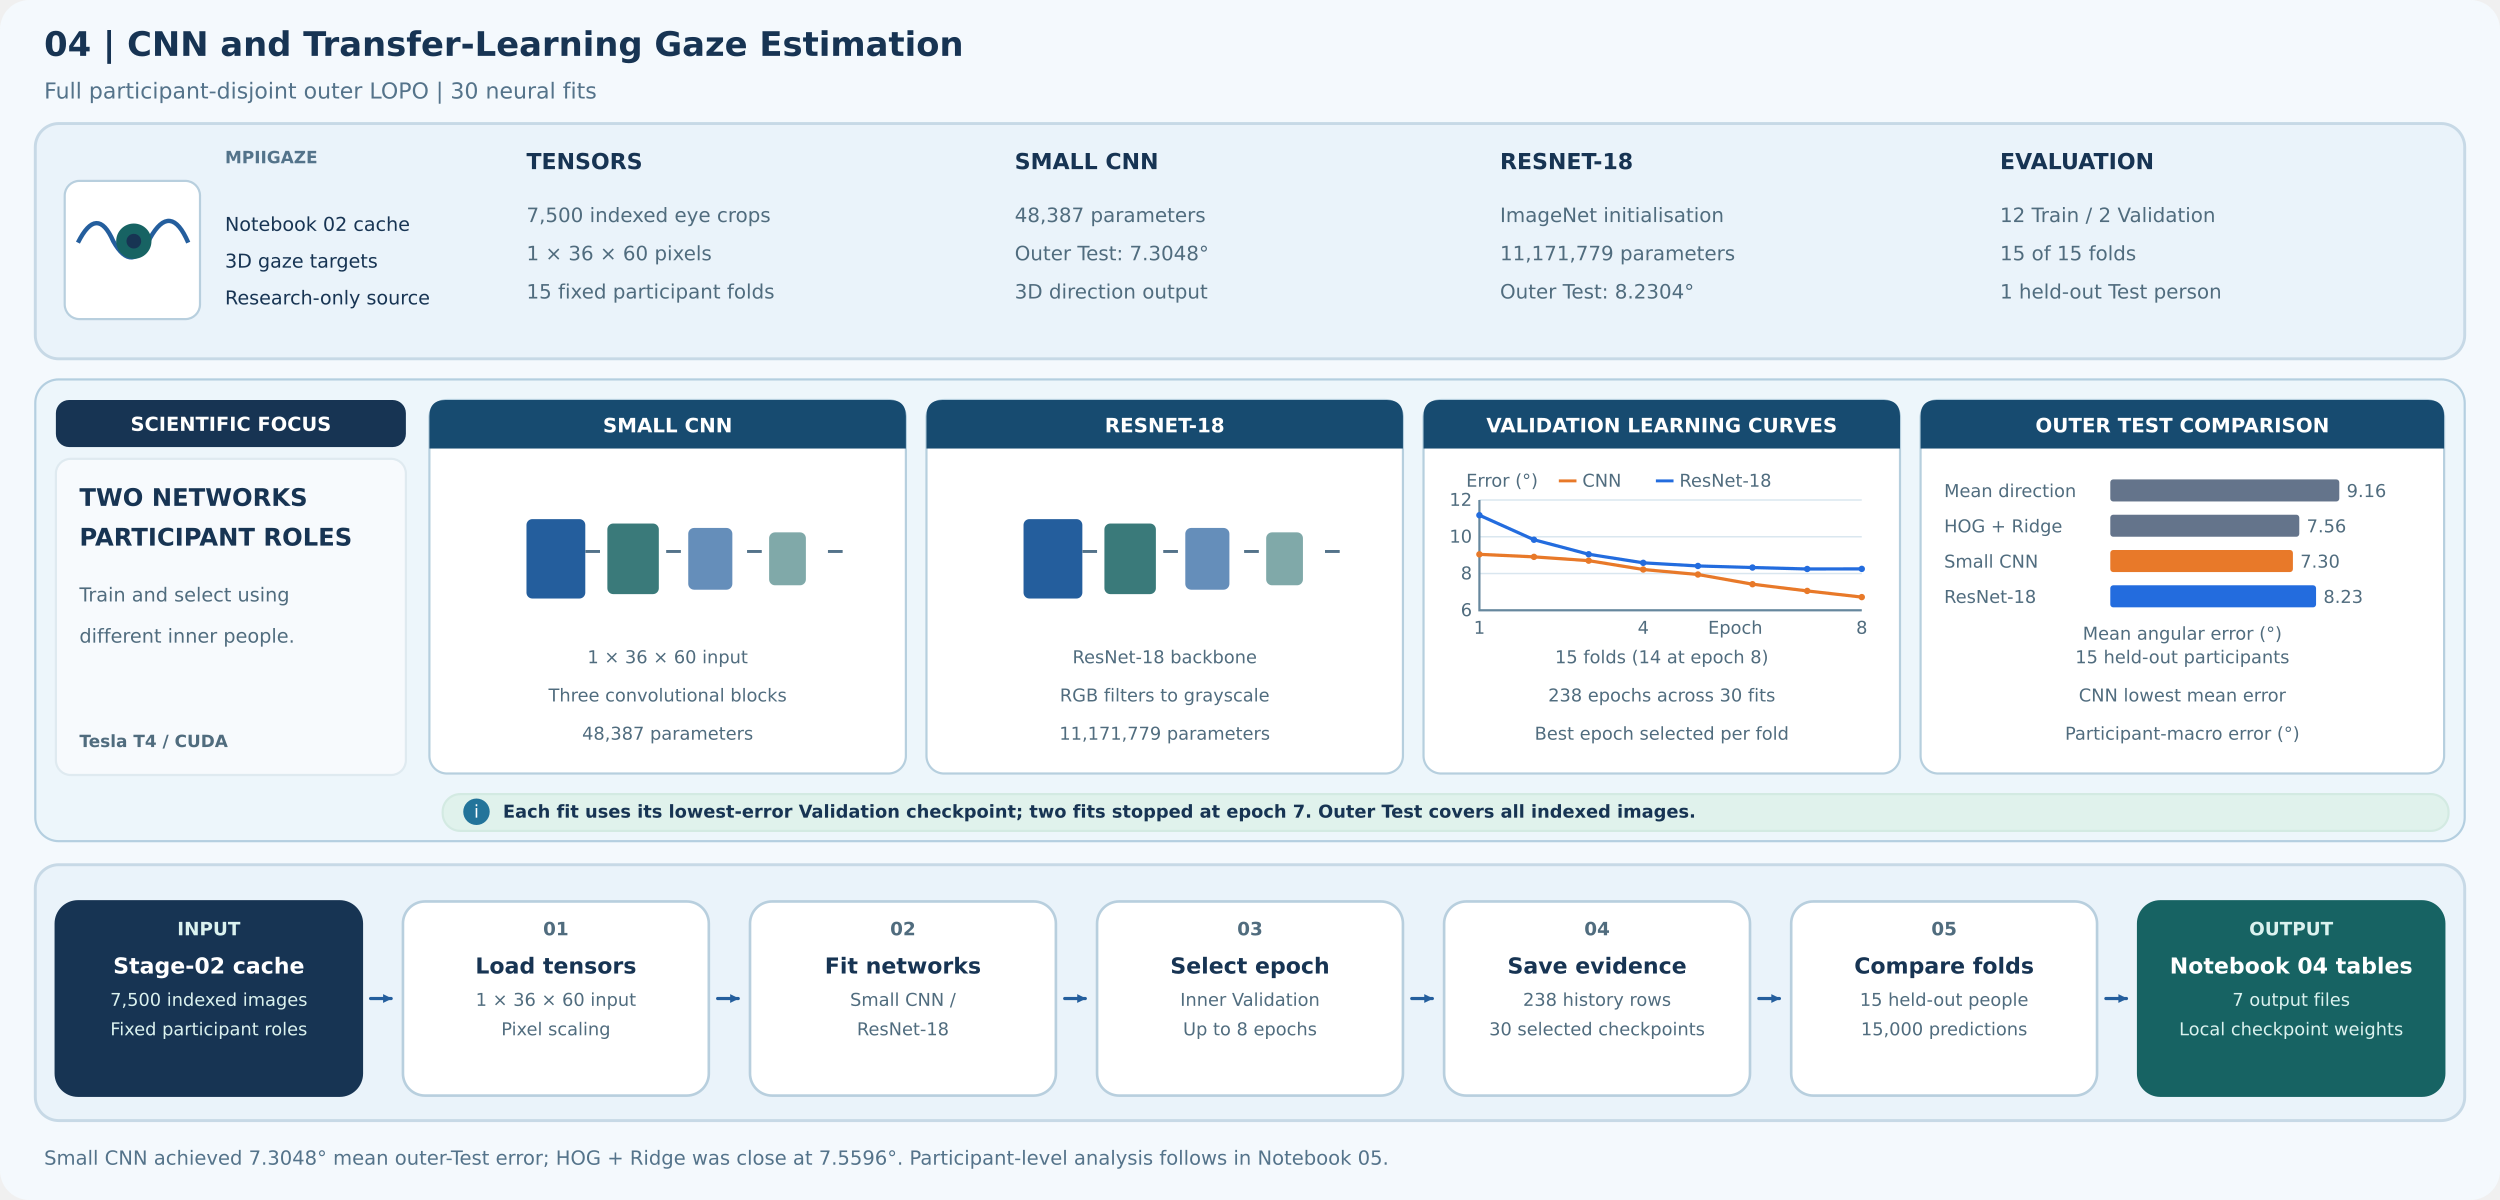
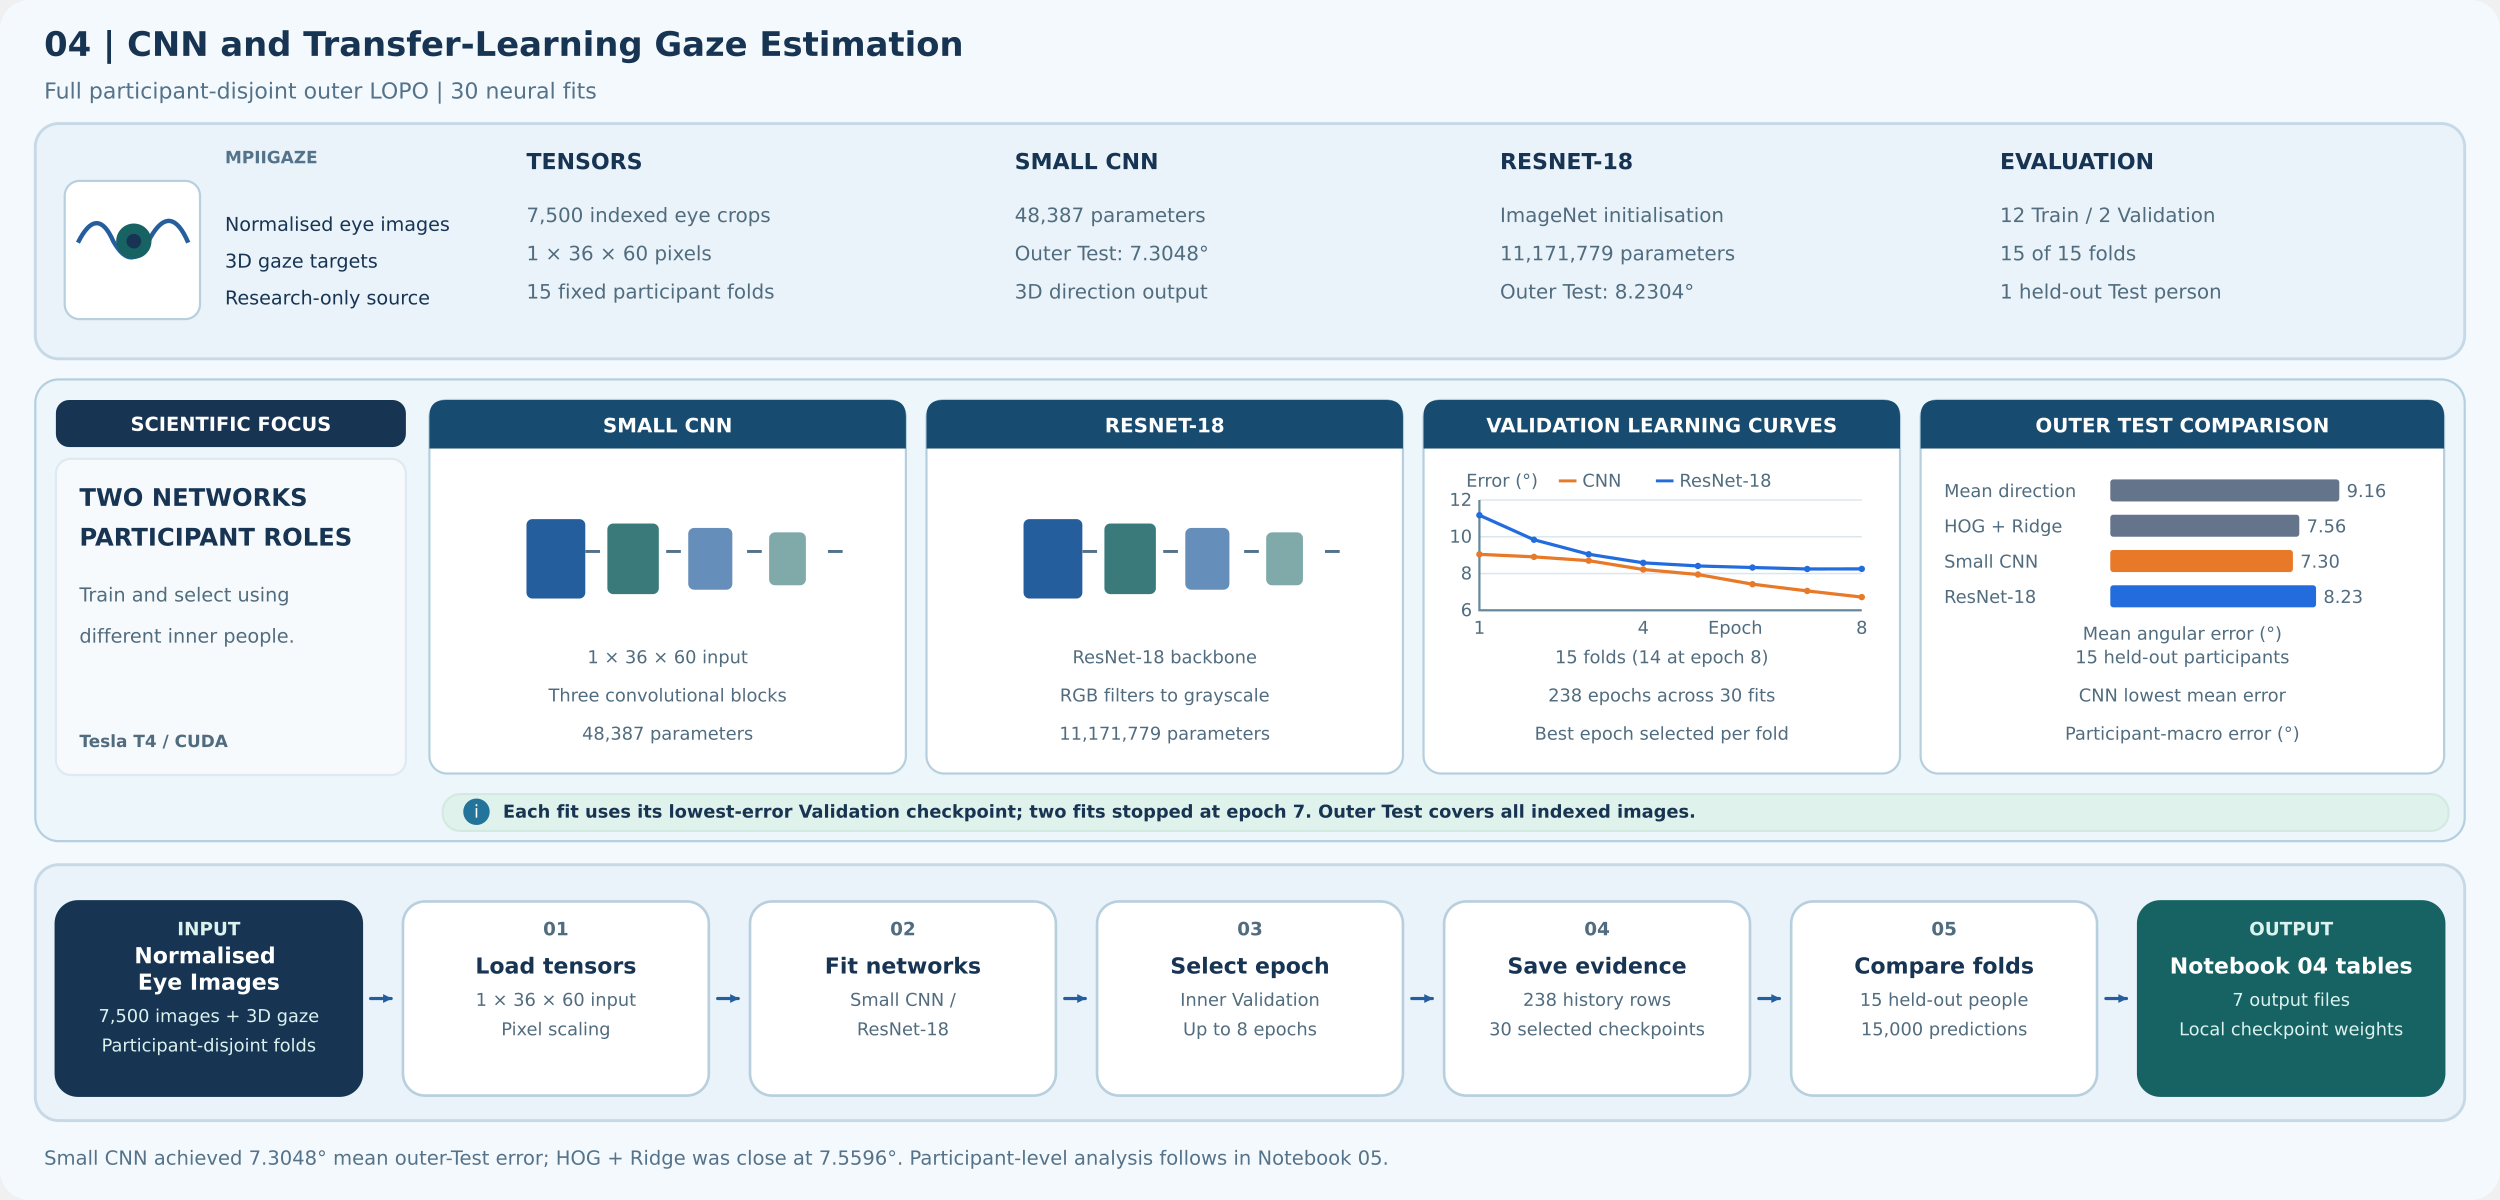
<svg xmlns="http://www.w3.org/2000/svg" width="1700" height="816" viewBox="0 0 1700 816" role="img" aria-labelledby="title desc">
  <defs>
    <marker id="arr" markerUnits="userSpaceOnUse" markerWidth="6" markerHeight="6" refX="5.5" refY="3" orient="auto">
      <path d="M0 0 L6 3 L0 6 Z" fill="#245E9D" />
    </marker>
    <style>text{font-family:DejaVu Sans,Arial,sans-serif;font-weight:400}
.figure-title{font-size:23px;font-weight:700;fill:#173453}.subtitle{font-size:15px;fill:#54738A}
.source-heading{font-size:11.5px;font-weight:700;fill:#53738A}.source-label{font-size:13px;fill:#173453}
.context-heading{font-size:15px;font-weight:700;fill:#173453}.context-body{font-size:13.5px;fill:#506C7E}
.section-label{font-size:13.2px;font-weight:700;fill:#FFFFFF}.focus-heading{font-size:16.5px;font-weight:700;fill:#173453}
.focus-body{font-size:13.1px;fill:#506C7E}.qualification{font-size:11.5px;font-weight:700;fill:#506C7E}
.card-heading{font-size:13.5px;font-weight:700;fill:#FFFFFF}.card-body{font-size:12.1px;fill:#506C7E}
.workflow-id{font-size:12.5px;font-weight:700;fill:#506C7E}.workflow-heading{font-size:15px;font-weight:700;fill:#173453}
.workflow-body{font-size:12.1px;fill:#506C7E}.terminal-id{font-size:12.5px;font-weight:700;fill:#DBF2EF}
.terminal-heading{font-size:15px;font-weight:700;fill:#FFFFFF}.terminal-body{font-size:12.1px;fill:#DBF2EF}
.footer{font-size:13.3px;fill:#54738A}.note{font-size:12.1px;font-weight:700;fill:#173453}</style>
  </defs>
  <rect id="canvas" x="0" y="0" width="1700" height="816" rx="20" fill="#F4F9FD" />
  <g id="band-0-header">
    <text id="title-text" x="30" y="38" class="figure-title">04 | CNN and Transfer-Learning Gaze Estimation</text>
    <text id="subtitle-text" x="30" y="67" class="subtitle">Full participant-disjoint outer LOPO | 30 neural fits</text>
  </g>
  <g id="band-1-context">
    <rect id="context-container" x="24" y="84" width="1652" height="160" rx="16" fill="#EAF3FA" stroke="#C7D9E6" stroke-width="2" />
    <g id="source-schematic">
      <rect id="source-icon-frame" x="44" y="123" width="92" height="94" rx="10" fill="#FFFFFF" stroke="#B8CFDE" stroke-width="1.5" />
      <path d="M53 165Q66 139 77 164Q90 187 102 162Q116 137 128 165" fill="none" stroke="#245E9D" stroke-width="3" />
      <circle cx="91" cy="164" r="12" fill="#176363" />
      <circle cx="91" cy="164" r="5" fill="#173453" />
      <text x="153" y="111" class="source-heading">MPIIGAZE</text>
-       <text x="153" y="157" class="source-label">Notebook 02 cache</text>
+       <text x="153" y="157" class="source-label">Normalised eye images</text>
      <text x="153" y="182" class="source-label">3D gaze targets</text>
      <text x="153" y="207" class="source-label">Research-only source</text>
    </g>
    <g id="context-module-1">
      <text x="358" y="115" class="context-heading">TENSORS</text>
      <text x="358" y="151" class="context-body">7,500 indexed eye crops</text>
      <text x="358" y="177" class="context-body">1 × 36 × 60 pixels</text>
      <text x="358" y="203" class="context-body">15 fixed participant folds</text>
    </g>
    <g id="context-module-2">
      <text x="690" y="115" class="context-heading">SMALL CNN</text>
      <text x="690" y="151" class="context-body">48,387 parameters</text>
      <text x="690" y="177" class="context-body">Outer Test: 7.3048°</text>
      <text x="690" y="203" class="context-body">3D direction output</text>
    </g>
    <g id="context-module-3">
      <text x="1020" y="115" class="context-heading">RESNET-18</text>
      <text x="1020" y="151" class="context-body">ImageNet initialisation</text>
      <text x="1020" y="177" class="context-body">11,171,779 parameters</text>
      <text x="1020" y="203" class="context-body">Outer Test: 8.2304°</text>
    </g>
    <g id="context-module-4">
      <text x="1360" y="115" class="context-heading">EVALUATION</text>
      <text x="1360" y="151" class="context-body">12 Train / 2 Validation</text>
      <text x="1360" y="177" class="context-body">15 of 15 folds</text>
      <text x="1360" y="203" class="context-body">1 held-out Test person</text>
    </g>
  </g>
  <g id="band-2-analysis">
    <rect id="analysis-container" x="24" y="258" width="1652" height="314" rx="16" fill="#EDF6FB" stroke="#B4CFE0" stroke-width="1.5" />
    <g id="analysis-focus">
      <rect id="section-label-box" x="38" y="272" width="238" height="32" rx="9" fill="#173453" />
      <text x="157" y="293" class="section-label" text-anchor="middle">SCIENTIFIC FOCUS</text>
      <rect id="focus-card" x="38" y="312" width="238" height="215" rx="10" fill="#F7FAFD" stroke="#DFEAF0" stroke-width="1.5" />
      <text x="54" y="344" class="focus-heading">TWO NETWORKS</text>
      <text x="54" y="371" class="focus-heading">PARTICIPANT ROLES</text>
      <text x="54" y="409" class="focus-body">Train and select using</text>
      <text x="54" y="437" class="focus-body">different inner people.</text>
      <text x="54" y="508" class="qualification">Tesla T4 / CUDA</text>
    </g>
    <g id="evidence-panel-1">
      <rect id="evidence-card-1" x="292" y="272" width="324" height="254" rx="12" fill="#FFFFFF" stroke="#B6CFDE" stroke-width="1.5" />
      <path id="evidence-header-1" d="M303 272 H605 Q616 272 616 283 V305 H292 V283 Q292 272 303 272 Z" fill="#174B70" />
      <text x="454" y="294" class="card-heading" text-anchor="middle">SMALL CNN</text>
      <g id="evidence-content-1">
        <g data-diagram="cnn" aria-label="cnn scientific schematic">
          <rect x="358" y="353" width="40" height="54" rx="4" fill="#245E9D" opacity="1" />
          <path d="M398 375h10" stroke="#54738A" stroke-width="2" />
          <rect x="413" y="356" width="35" height="48" rx="4" fill="#176363" opacity="0.85" />
          <path d="M453 375h10" stroke="#54738A" stroke-width="2" />
          <rect x="468" y="359" width="30" height="42" rx="4" fill="#245E9D" opacity="0.7" />
          <path d="M508 375h10" stroke="#54738A" stroke-width="2" />
          <rect x="523" y="362" width="25" height="36" rx="4" fill="#176363" opacity="0.55" />
          <path d="M563 375h10" stroke="#54738A" stroke-width="2" />
        </g>
        <text x="454" y="451" class="card-body" text-anchor="middle">1 × 36 × 60 input</text>
        <text x="454" y="477" class="card-body" text-anchor="middle">Three convolutional blocks</text>
        <text x="454" y="503" class="card-body" text-anchor="middle">48,387 parameters</text>
      </g>
    </g>
    <g id="evidence-panel-2">
      <rect id="evidence-card-2" x="630" y="272" width="324" height="254" rx="12" fill="#FFFFFF" stroke="#B6CFDE" stroke-width="1.5" />
      <path id="evidence-header-2" d="M641 272 H943 Q954 272 954 283 V305 H630 V283 Q630 272 641 272 Z" fill="#174B70" />
      <text x="792" y="294" class="card-heading" text-anchor="middle">RESNET-18</text>
      <g id="evidence-content-2">
        <g data-diagram="resnet" aria-label="resnet scientific schematic">
          <rect x="696" y="353" width="40" height="54" rx="4" fill="#245E9D" opacity="1" />
          <path d="M736 375h10" stroke="#54738A" stroke-width="2" />
          <rect x="751" y="356" width="35" height="48" rx="4" fill="#176363" opacity="0.85" />
          <path d="M791 375h10" stroke="#54738A" stroke-width="2" />
          <rect x="806" y="359" width="30" height="42" rx="4" fill="#245E9D" opacity="0.7" />
          <path d="M846 375h10" stroke="#54738A" stroke-width="2" />
          <rect x="861" y="362" width="25" height="36" rx="4" fill="#176363" opacity="0.55" />
          <path d="M901 375h10" stroke="#54738A" stroke-width="2" />
        </g>
        <text x="792" y="451" class="card-body" text-anchor="middle">ResNet-18 backbone</text>
        <text x="792" y="477" class="card-body" text-anchor="middle">RGB filters to grayscale</text>
        <text x="792" y="503" class="card-body" text-anchor="middle">11,171,779 parameters</text>
      </g>
    </g>
    <g id="evidence-panel-3">
      <rect id="evidence-card-3" x="968" y="272" width="324" height="254" rx="12" fill="#FFFFFF" stroke="#B6CFDE" stroke-width="1.5" />
      <path id="evidence-header-3" d="M979 272 H1281 Q1292 272 1292 283 V305 H968 V283 Q968 272 979 272 Z" fill="#174B70" />
      <text x="1130" y="294" class="card-heading" text-anchor="middle">VALIDATION LEARNING CURVES</text>
      <g id="evidence-content-3">
        <g data-diagram="recorded-learning-curves" aria-label="Mean inner Validation error across observed epochs">
          <text x="997" y="331" class="card-body">Error (°)</text>
          <path d="M1060 327h12" stroke="#E87929" stroke-width="2" />
          <text x="1076" y="331" class="card-body">CNN</text>
          <path d="M1126 327h12" stroke="#236CDE" stroke-width="2" />
          <text x="1142" y="331" class="card-body">ResNet-18</text>
          <path d="M1006 415H1266" stroke="#D9E6EF" stroke-width="1" />
          <text x="1001" y="419" class="card-body" text-anchor="end">6</text>
          <path d="M1006 390H1266" stroke="#D9E6EF" stroke-width="1" />
          <text x="1001" y="394" class="card-body" text-anchor="end">8</text>
          <path d="M1006 365H1266" stroke="#D9E6EF" stroke-width="1" />
          <text x="1001" y="369" class="card-body" text-anchor="end">10</text>
          <path d="M1006 340H1266" stroke="#D9E6EF" stroke-width="1" />
          <text x="1001" y="344" class="card-body" text-anchor="end">12</text>
          <path d="M1006 340V415H1266" fill="none" stroke="#66879D" stroke-width="1.5" />
          <polyline points="1006.0,376.95 1043.1,378.67 1080.3,381.25 1117.4,387.26 1154.6,390.67 1191.7,397.26 1228.9,401.83 1266.0,406.03" fill="none" stroke="#E87929" stroke-width="2.2" />
          <circle cx="1006.0" cy="376.95" r="2.2" fill="#E87929" />
          <circle cx="1043.1" cy="378.67" r="2.2" fill="#E87929" />
          <circle cx="1080.3" cy="381.25" r="2.2" fill="#E87929" />
          <circle cx="1117.4" cy="387.26" r="2.2" fill="#E87929" />
          <circle cx="1154.6" cy="390.67" r="2.2" fill="#E87929" />
          <circle cx="1191.7" cy="397.26" r="2.2" fill="#E87929" />
          <circle cx="1228.9" cy="401.83" r="2.2" fill="#E87929" />
          <circle cx="1266.0" cy="406.03" r="2.2" fill="#E87929" />
          <polyline points="1006.0,350.35 1043.1,367.03 1080.3,376.90 1117.4,382.73 1154.6,384.85 1191.7,385.92 1228.9,386.91 1266.0,386.84" fill="none" stroke="#236CDE" stroke-width="2.2" />
          <circle cx="1006.0" cy="350.35" r="2.2" fill="#236CDE" />
          <circle cx="1043.1" cy="367.03" r="2.2" fill="#236CDE" />
          <circle cx="1080.3" cy="376.90" r="2.2" fill="#236CDE" />
          <circle cx="1117.4" cy="382.73" r="2.2" fill="#236CDE" />
          <circle cx="1154.6" cy="384.85" r="2.2" fill="#236CDE" />
          <circle cx="1191.7" cy="385.92" r="2.2" fill="#236CDE" />
          <circle cx="1228.9" cy="386.91" r="2.2" fill="#236CDE" />
          <circle cx="1266.0" cy="386.84" r="2.2" fill="#236CDE" />
          <text x="1006" y="431" class="card-body" text-anchor="middle">1</text>
          <text x="1117.429" y="431" class="card-body" text-anchor="middle">4</text>
          <text x="1266" y="431" class="card-body" text-anchor="middle">8</text>
          <text x="1180" y="431" class="card-body" text-anchor="middle">Epoch</text>
        </g>
        <text x="1130" y="451" class="card-body" text-anchor="middle">15 folds (14 at epoch 8)</text>
        <text x="1130" y="477" class="card-body" text-anchor="middle">238 epochs across 30 fits</text>
        <text x="1130" y="503" class="card-body" text-anchor="middle">Best epoch selected per fold</text>
      </g>
    </g>
    <g id="evidence-panel-4">
      <rect id="evidence-card-4" x="1306" y="272" width="356" height="254" rx="12" fill="#FFFFFF" stroke="#B6CFDE" stroke-width="1.5" />
      <path id="evidence-header-4" d="M1317 272 H1651 Q1662 272 1662 283 V305 H1306 V283 Q1306 272 1317 272 Z" fill="#174B70" />
      <text x="1484" y="294" class="card-heading" text-anchor="middle">OUTER TEST COMPARISON</text>
      <g id="evidence-content-4">
        <g data-diagram="outer-test-comparison" aria-label="Participant-macro mean angular error across all 15 held-out participants">
          <text x="1322" y="338" class="card-body">Mean direction</text>
          <rect x="1435" y="326" width="155.72" height="15" rx="2" fill="#64748B" />
          <text x="1595.72" y="338" class="card-body">9.16</text>
          <text x="1322" y="362" class="card-body">HOG + Ridge</text>
          <rect x="1435" y="350" width="128.51" height="15" rx="2" fill="#64748B" />
          <text x="1568.51" y="362" class="card-body">7.56</text>
          <text x="1322" y="386" class="card-body">Small CNN</text>
          <rect x="1435" y="374" width="124.18" height="15" rx="2" fill="#E87929" />
          <text x="1564.18" y="386" class="card-body">7.30</text>
          <text x="1322" y="410" class="card-body">ResNet-18</text>
          <rect x="1435" y="398" width="139.92" height="15" rx="2" fill="#236CDE" />
          <text x="1579.92" y="410" class="card-body">8.23</text>
          <text x="1484" y="435" class="card-body" text-anchor="middle">Mean angular error (°)</text>
        </g>
        <text x="1484" y="451" class="card-body" text-anchor="middle">15 held-out participants</text>
        <text x="1484" y="477" class="card-body" text-anchor="middle">CNN lowest mean error</text>
        <text x="1484" y="503" class="card-body" text-anchor="middle">Participant-macro error (°)</text>
      </g>
    </g>
    <g id="optional-scientific-note">
      <rect id="note-strip" x="301" y="540" width="1364" height="25" rx="12" fill="#E0F2EC" stroke="#D3EAE2" stroke-width="1.5" />
      <circle cx="324" cy="552" r="9" fill="#23749A" />
      <text x="324" y="556" fill="#FFFFFF" font-size="12" text-anchor="middle">i</text>
      <text x="342" y="556" class="note">Each fit uses its lowest-error Validation checkpoint; two fits stopped at epoch 7. Outer Test covers all indexed images.</text>
    </g>
  </g>
  <g id="band-3-workflow">
    <rect id="workflow-container" x="24" y="588" width="1652" height="174" rx="16" fill="#EAF3FA" stroke="#C7D9E6" stroke-width="2" />
    <g id="workflow-input">
      <rect id="workflow-node-0" x="38" y="613" width="208" height="132" rx="15" fill="#173453" stroke="#173453" stroke-width="1.8" />
      <text x="142" y="636" text-anchor="middle" class="terminal-id">INPUT</text>
-       <text x="142" y="662" text-anchor="middle" class="terminal-heading">Stage-02 cache</text>
-       <text x="142" y="684" text-anchor="middle" class="terminal-body">7,500 indexed images</text>
-       <text x="142" y="704" text-anchor="middle" class="terminal-body">Fixed participant roles</text>
+       <text x="142" y="655" text-anchor="middle" class="terminal-heading">
+         <tspan x="142" y="655">Normalised</tspan>
+         <tspan x="142" y="673">Eye Images</tspan>
+       </text>
+       <text x="142" y="695" text-anchor="middle" class="terminal-body">7,500 images + 3D gaze</text>
+       <text x="142" y="715" text-anchor="middle" class="terminal-body">Participant-disjoint folds</text>
    </g>
    <path id="workflow-connector-0" d="M252 679 H266" fill="none" stroke="#245E9D" stroke-width="2.2" stroke-linecap="round" marker-end="url(#arr)" />
    <g id="workflow-process-1">
      <rect id="workflow-node-1" x="274" y="613" width="208" height="132" rx="15" fill="#FFFFFF" stroke="#B8CFDE" stroke-width="1.8" />
      <text x="378" y="636" text-anchor="middle" class="workflow-id">01</text>
      <text x="378" y="662" text-anchor="middle" class="workflow-heading">Load tensors</text>
      <text x="378" y="684" text-anchor="middle" class="workflow-body">1 × 36 × 60 input</text>
      <text x="378" y="704" text-anchor="middle" class="workflow-body">Pixel scaling</text>
    </g>
    <path id="workflow-connector-1" d="M488 679 H502" fill="none" stroke="#245E9D" stroke-width="2.2" stroke-linecap="round" marker-end="url(#arr)" />
    <g id="workflow-process-2">
      <rect id="workflow-node-2" x="510" y="613" width="208" height="132" rx="15" fill="#FFFFFF" stroke="#B8CFDE" stroke-width="1.8" />
      <text x="614" y="636" text-anchor="middle" class="workflow-id">02</text>
      <text x="614" y="662" text-anchor="middle" class="workflow-heading">Fit networks</text>
      <text x="614" y="684" text-anchor="middle" class="workflow-body">Small CNN /</text>
      <text x="614" y="704" text-anchor="middle" class="workflow-body">ResNet-18</text>
    </g>
    <path id="workflow-connector-2" d="M724 679 H738" fill="none" stroke="#245E9D" stroke-width="2.2" stroke-linecap="round" marker-end="url(#arr)" />
    <g id="workflow-process-3">
      <rect id="workflow-node-3" x="746" y="613" width="208" height="132" rx="15" fill="#FFFFFF" stroke="#B8CFDE" stroke-width="1.8" />
      <text x="850" y="636" text-anchor="middle" class="workflow-id">03</text>
      <text x="850" y="662" text-anchor="middle" class="workflow-heading">Select epoch</text>
      <text x="850" y="684" text-anchor="middle" class="workflow-body">Inner Validation</text>
      <text x="850" y="704" text-anchor="middle" class="workflow-body">Up to 8 epochs</text>
    </g>
    <path id="workflow-connector-3" d="M960 679 H974" fill="none" stroke="#245E9D" stroke-width="2.2" stroke-linecap="round" marker-end="url(#arr)" />
    <g id="workflow-process-4">
      <rect id="workflow-node-4" x="982" y="613" width="208" height="132" rx="15" fill="#FFFFFF" stroke="#B8CFDE" stroke-width="1.8" />
      <text x="1086" y="636" text-anchor="middle" class="workflow-id">04</text>
      <text x="1086" y="662" text-anchor="middle" class="workflow-heading">Save evidence</text>
      <text x="1086" y="684" text-anchor="middle" class="workflow-body">238 history rows</text>
      <text x="1086" y="704" text-anchor="middle" class="workflow-body">30 selected checkpoints</text>
    </g>
    <path id="workflow-connector-4" d="M1196 679 H1210" fill="none" stroke="#245E9D" stroke-width="2.2" stroke-linecap="round" marker-end="url(#arr)" />
    <g id="workflow-process-5">
      <rect id="workflow-node-5" x="1218" y="613" width="208" height="132" rx="15" fill="#FFFFFF" stroke="#B8CFDE" stroke-width="1.8" />
      <text x="1322" y="636" text-anchor="middle" class="workflow-id">05</text>
      <text x="1322" y="662" text-anchor="middle" class="workflow-heading">Compare folds</text>
      <text x="1322" y="684" text-anchor="middle" class="workflow-body">15 held-out people</text>
      <text x="1322" y="704" text-anchor="middle" class="workflow-body">15,000 predictions</text>
    </g>
    <path id="workflow-connector-5" d="M1432 679 H1446" fill="none" stroke="#245E9D" stroke-width="2.2" stroke-linecap="round" marker-end="url(#arr)" />
    <g id="workflow-output">
      <rect id="workflow-node-6" x="1454" y="613" width="208" height="132" rx="15" fill="#176363" stroke="#176363" stroke-width="1.8" />
      <text x="1558" y="636" text-anchor="middle" class="terminal-id">OUTPUT</text>
      <text x="1558" y="662" text-anchor="middle" class="terminal-heading">Notebook 04 tables</text>
      <text x="1558" y="684" text-anchor="middle" class="terminal-body">7 output files</text>
      <text x="1558" y="704" text-anchor="middle" class="terminal-body">Local checkpoint weights</text>
    </g>
  </g>
  <g id="band-4-summary">
    <text x="30" y="792" class="footer">Small CNN achieved 7.3048° mean outer-Test error; HOG + Ridge was close at 7.5596°. Participant-level analysis follows in Notebook 05.</text>
  </g>
</svg>
